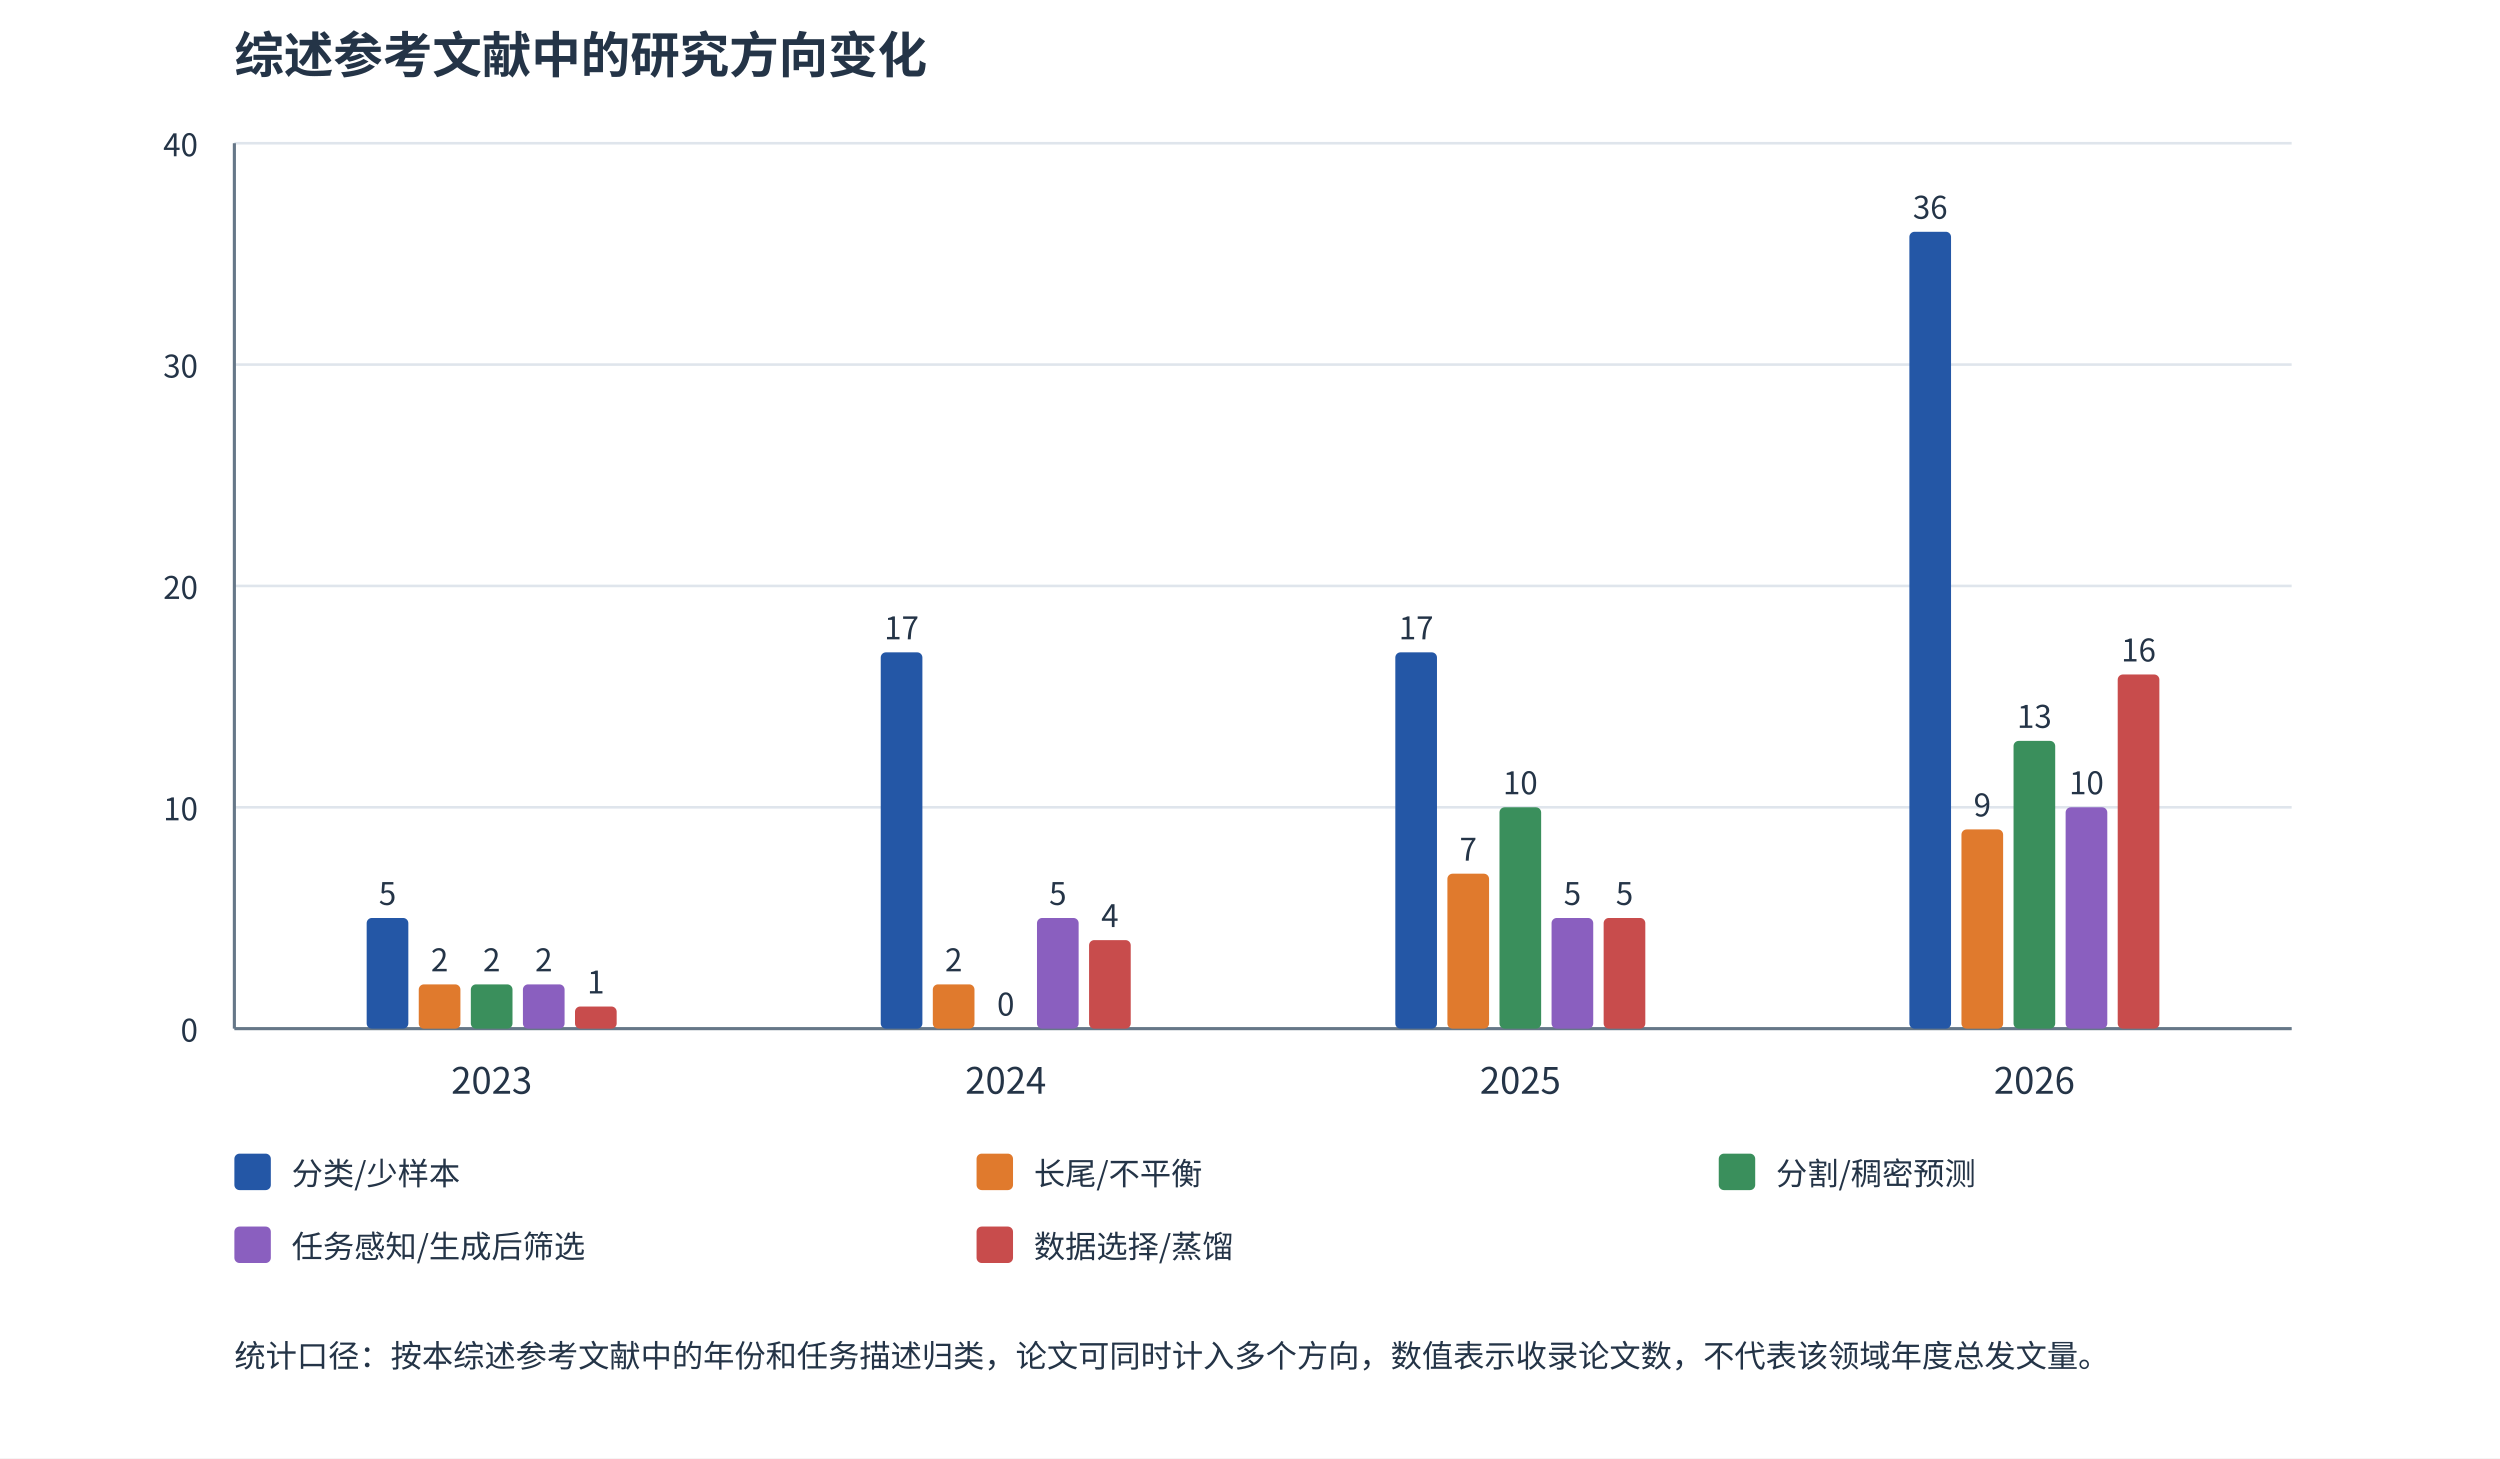
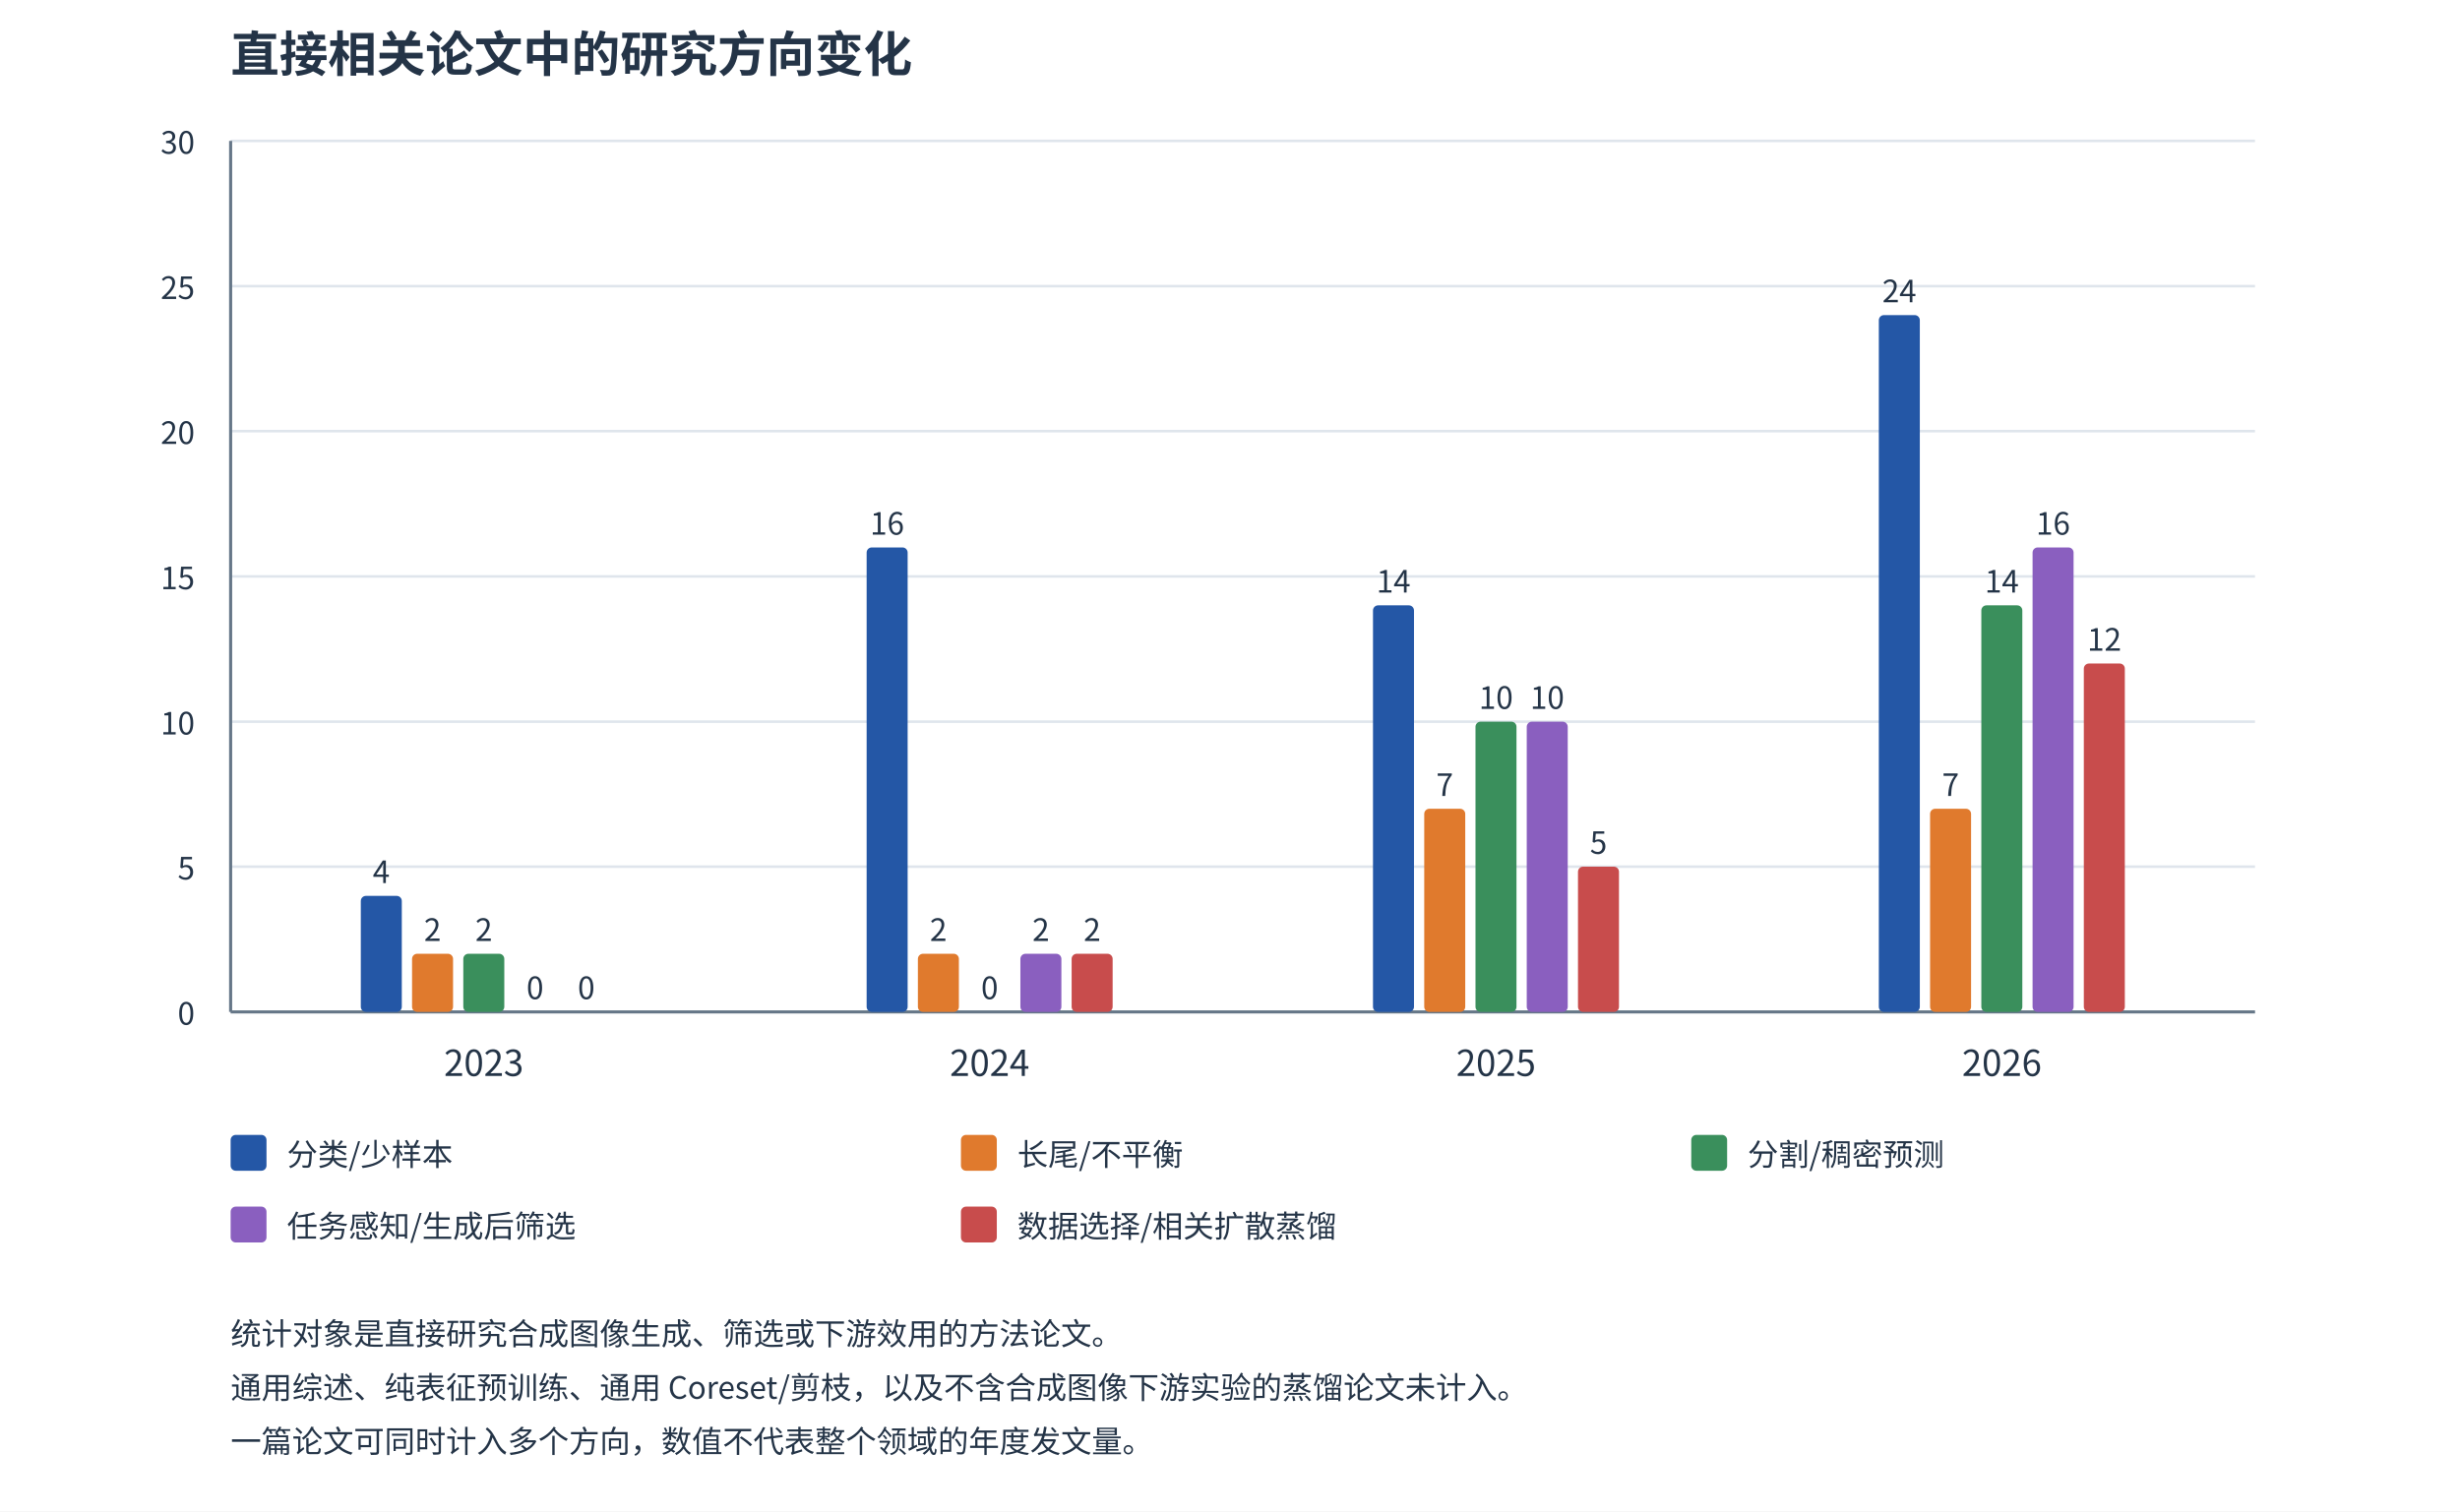
- <svg xmlns="http://www.w3.org/2000/svg" width="960" height="560" viewBox="0 0 960 560">
+ <svg xmlns="http://www.w3.org/2000/svg" width="960" height="590" viewBox="0 0 960 590">
  <rect width="100%" height="100%" fill="white" />
-   <style>text{font-family:"Microsoft YaHei","Noto Sans CJK SC",Arial,sans-serif;fill:#243447} .grid{stroke:#dfe5ec;stroke-width:1} .axis{stroke:#667788;stroke-width:1.2} .label{font-size:14px} .small{font-size:12px} .title{font-size:19px;font-weight:600}</style>
-   <text x="90" y="28" class="title">综述参考文献中的研究方向变化</text>
+   <style>text{font-family:"Microsoft YaHei","Noto Sans CJK SC",Arial,sans-serif;fill:#243447}.grid{stroke:#dfe5ec;stroke-width:1}.axis{stroke:#667788;stroke-width:1.2}.label{font-size:14px}.small{font-size:12px}.title{font-size:19px;font-weight:600}</style>
+   <text x="90" y="28" class="title">直接相关论文中的研究方向变化</text>
  <line x1="90" y1="395.0" x2="880" y2="395.0" class="grid" />
  <text x="76" y="400.0" text-anchor="end" class="small">0</text>
-   <line x1="90" y1="310.0" x2="880" y2="310.0" class="grid" />
-   <text x="76" y="315.0" text-anchor="end" class="small">10</text>
+   <line x1="90" y1="338.3" x2="880" y2="338.3" class="grid" />
+   <text x="76" y="343.3" text-anchor="end" class="small">5</text>
+   <line x1="90" y1="281.7" x2="880" y2="281.7" class="grid" />
+   <text x="76" y="286.7" text-anchor="end" class="small">10</text>
  <line x1="90" y1="225.0" x2="880" y2="225.0" class="grid" />
-   <text x="76" y="230.0" text-anchor="end" class="small">20</text>
-   <line x1="90" y1="140.0" x2="880" y2="140.0" class="grid" />
-   <text x="76" y="145.0" text-anchor="end" class="small">30</text>
+   <text x="76" y="230.0" text-anchor="end" class="small">15</text>
+   <line x1="90" y1="168.3" x2="880" y2="168.3" class="grid" />
+   <text x="76" y="173.3" text-anchor="end" class="small">20</text>
+   <line x1="90" y1="111.7" x2="880" y2="111.7" class="grid" />
+   <text x="76" y="116.7" text-anchor="end" class="small">25</text>
  <line x1="90" y1="55.0" x2="880" y2="55.0" class="grid" />
-   <text x="76" y="60.0" text-anchor="end" class="small">40</text>
+   <text x="76" y="60.0" text-anchor="end" class="small">30</text>
  <line x1="90" y1="395" x2="880" y2="395" class="axis" />
  <line x1="90" y1="55" x2="90" y2="395" class="axis" />
  <text x="188.8" y="420" text-anchor="middle" class="label">2023</text>
-   <rect x="140.8" y="352.5" width="16" height="42.5" rx="2" fill="#2457A6" />
-   <text x="148.8" y="347.5" text-anchor="middle" class="small">5</text>
-   <rect x="160.8" y="378.0" width="16" height="17.0" rx="2" fill="#E07A2D" />
-   <text x="168.8" y="373.0" text-anchor="middle" class="small">2</text>
-   <rect x="180.8" y="378.0" width="16" height="17.0" rx="2" fill="#3A8F5C" />
-   <text x="188.8" y="373.0" text-anchor="middle" class="small">2</text>
-   <rect x="200.8" y="378.0" width="16" height="17.0" rx="2" fill="#8A5FBF" />
-   <text x="208.8" y="373.0" text-anchor="middle" class="small">2</text>
-   <rect x="220.8" y="386.5" width="16" height="8.5" rx="2" fill="#C84C4C" />
-   <text x="228.8" y="381.5" text-anchor="middle" class="small">1</text>
+   <rect x="140.8" y="349.7" width="16" height="45.3" rx="2" fill="#2457A6" />
+   <text x="148.8" y="344.7" text-anchor="middle" class="small">4</text>
+   <rect x="160.8" y="372.3" width="16" height="22.7" rx="2" fill="#E07A2D" />
+   <text x="168.8" y="367.3" text-anchor="middle" class="small">2</text>
+   <rect x="180.8" y="372.3" width="16" height="22.7" rx="2" fill="#3A8F5C" />
+   <text x="188.8" y="367.3" text-anchor="middle" class="small">2</text>
+   <rect x="200.8" y="395.0" width="16" height="0.0" rx="2" fill="#8A5FBF" />
+   <text x="208.8" y="390.0" text-anchor="middle" class="small">0</text>
+   <rect x="220.8" y="395.0" width="16" height="0.0" rx="2" fill="#C84C4C" />
+   <text x="228.8" y="390.0" text-anchor="middle" class="small">0</text>
  <text x="386.2" y="420" text-anchor="middle" class="label">2024</text>
-   <rect x="338.2" y="250.5" width="16" height="144.5" rx="2" fill="#2457A6" />
-   <text x="346.2" y="245.5" text-anchor="middle" class="small">17</text>
-   <rect x="358.2" y="378.0" width="16" height="17.0" rx="2" fill="#E07A2D" />
-   <text x="366.2" y="373.0" text-anchor="middle" class="small">2</text>
+   <rect x="338.2" y="213.7" width="16" height="181.3" rx="2" fill="#2457A6" />
+   <text x="346.2" y="208.7" text-anchor="middle" class="small">16</text>
+   <rect x="358.2" y="372.3" width="16" height="22.7" rx="2" fill="#E07A2D" />
+   <text x="366.2" y="367.3" text-anchor="middle" class="small">2</text>
  <rect x="378.2" y="395.0" width="16" height="0.0" rx="2" fill="#3A8F5C" />
  <text x="386.2" y="390.0" text-anchor="middle" class="small">0</text>
-   <rect x="398.2" y="352.5" width="16" height="42.5" rx="2" fill="#8A5FBF" />
-   <text x="406.2" y="347.5" text-anchor="middle" class="small">5</text>
-   <rect x="418.2" y="361.0" width="16" height="34.0" rx="2" fill="#C84C4C" />
-   <text x="426.2" y="356.0" text-anchor="middle" class="small">4</text>
+   <rect x="398.2" y="372.3" width="16" height="22.7" rx="2" fill="#8A5FBF" />
+   <text x="406.2" y="367.3" text-anchor="middle" class="small">2</text>
+   <rect x="418.2" y="372.3" width="16" height="22.7" rx="2" fill="#C84C4C" />
+   <text x="426.2" y="367.3" text-anchor="middle" class="small">2</text>
  <text x="583.8" y="420" text-anchor="middle" class="label">2025</text>
-   <rect x="535.8" y="250.5" width="16" height="144.5" rx="2" fill="#2457A6" />
-   <text x="543.8" y="245.5" text-anchor="middle" class="small">17</text>
-   <rect x="555.8" y="335.5" width="16" height="59.5" rx="2" fill="#E07A2D" />
-   <text x="563.8" y="330.5" text-anchor="middle" class="small">7</text>
-   <rect x="575.8" y="310.0" width="16" height="85.0" rx="2" fill="#3A8F5C" />
-   <text x="583.8" y="305.0" text-anchor="middle" class="small">10</text>
-   <rect x="595.8" y="352.5" width="16" height="42.5" rx="2" fill="#8A5FBF" />
-   <text x="603.8" y="347.5" text-anchor="middle" class="small">5</text>
-   <rect x="615.8" y="352.5" width="16" height="42.5" rx="2" fill="#C84C4C" />
-   <text x="623.8" y="347.5" text-anchor="middle" class="small">5</text>
+   <rect x="535.8" y="236.3" width="16" height="158.7" rx="2" fill="#2457A6" />
+   <text x="543.8" y="231.3" text-anchor="middle" class="small">14</text>
+   <rect x="555.8" y="315.7" width="16" height="79.3" rx="2" fill="#E07A2D" />
+   <text x="563.8" y="310.7" text-anchor="middle" class="small">7</text>
+   <rect x="575.8" y="281.7" width="16" height="113.3" rx="2" fill="#3A8F5C" />
+   <text x="583.8" y="276.7" text-anchor="middle" class="small">10</text>
+   <rect x="595.8" y="281.7" width="16" height="113.3" rx="2" fill="#8A5FBF" />
+   <text x="603.8" y="276.7" text-anchor="middle" class="small">10</text>
+   <rect x="615.8" y="338.3" width="16" height="56.7" rx="2" fill="#C84C4C" />
+   <text x="623.8" y="333.3" text-anchor="middle" class="small">5</text>
  <text x="781.2" y="420" text-anchor="middle" class="label">2026</text>
-   <rect x="733.2" y="89.0" width="16" height="306.0" rx="2" fill="#2457A6" />
-   <text x="741.2" y="84.0" text-anchor="middle" class="small">36</text>
-   <rect x="753.2" y="318.5" width="16" height="76.5" rx="2" fill="#E07A2D" />
-   <text x="761.2" y="313.5" text-anchor="middle" class="small">9</text>
-   <rect x="773.2" y="284.5" width="16" height="110.5" rx="2" fill="#3A8F5C" />
-   <text x="781.2" y="279.5" text-anchor="middle" class="small">13</text>
-   <rect x="793.2" y="310.0" width="16" height="85.0" rx="2" fill="#8A5FBF" />
-   <text x="801.2" y="305.0" text-anchor="middle" class="small">10</text>
+   <rect x="733.2" y="123.0" width="16" height="272.0" rx="2" fill="#2457A6" />
+   <text x="741.2" y="118.0" text-anchor="middle" class="small">24</text>
+   <rect x="753.2" y="315.7" width="16" height="79.3" rx="2" fill="#E07A2D" />
+   <text x="761.2" y="310.7" text-anchor="middle" class="small">7</text>
+   <rect x="773.2" y="236.3" width="16" height="158.7" rx="2" fill="#3A8F5C" />
+   <text x="781.2" y="231.3" text-anchor="middle" class="small">14</text>
+   <rect x="793.2" y="213.7" width="16" height="181.3" rx="2" fill="#8A5FBF" />
+   <text x="801.2" y="208.7" text-anchor="middle" class="small">16</text>
  <rect x="813.2" y="259.0" width="16" height="136.0" rx="2" fill="#C84C4C" />
-   <text x="821.2" y="254.0" text-anchor="middle" class="small">16</text>
+   <text x="821.2" y="254.0" text-anchor="middle" class="small">12</text>
  <rect x="90" y="443" width="14" height="14" rx="2" fill="#2457A6" />
  <text x="112" y="455" class="small">分类/少样本</text>
  <rect x="375" y="443" width="14" height="14" rx="2" fill="#E07A2D" />
  <text x="397" y="455" class="small">长尾/不平衡</text>
  <rect x="660" y="443" width="14" height="14" rx="2" fill="#3A8F5C" />
  <text x="682" y="455" class="small">分割/稠密预测</text>
  <rect x="90" y="471" width="14" height="14" rx="2" fill="#8A5FBF" />
  <text x="112" y="483" class="small">任务感知/生成后筛选</text>
  <rect x="375" y="471" width="14" height="14" rx="2" fill="#C84C4C" />
-   <text x="397" y="483" class="small">数据选择/蒸馏</text>
-   <text x="90" y="525" class="small">统计口径：按本综述参考文献中的年份和任务描述归类，论文可同时计入多个方向，数值表示收录论文数，不代表该领域年度总发文量。</text>
+   <text x="397" y="483" class="small">数据选择/相关扩散蒸馏</text>
+   <text x="90" y="525" class="small">统计对象是直接研究合成图像生成、筛选或下游效用的方法论文。</text>
+   <text x="90" y="546" class="small">通用综述、纯表征预训练、通用 Coreset/剪枝，以及不含合成图像下游实验的蒸馏论文未计入。</text>
+   <text x="90" y="567" class="small">一篇论文可同时计入多个方向，数值不代表整个领域的年度发文量。</text>
</svg>
